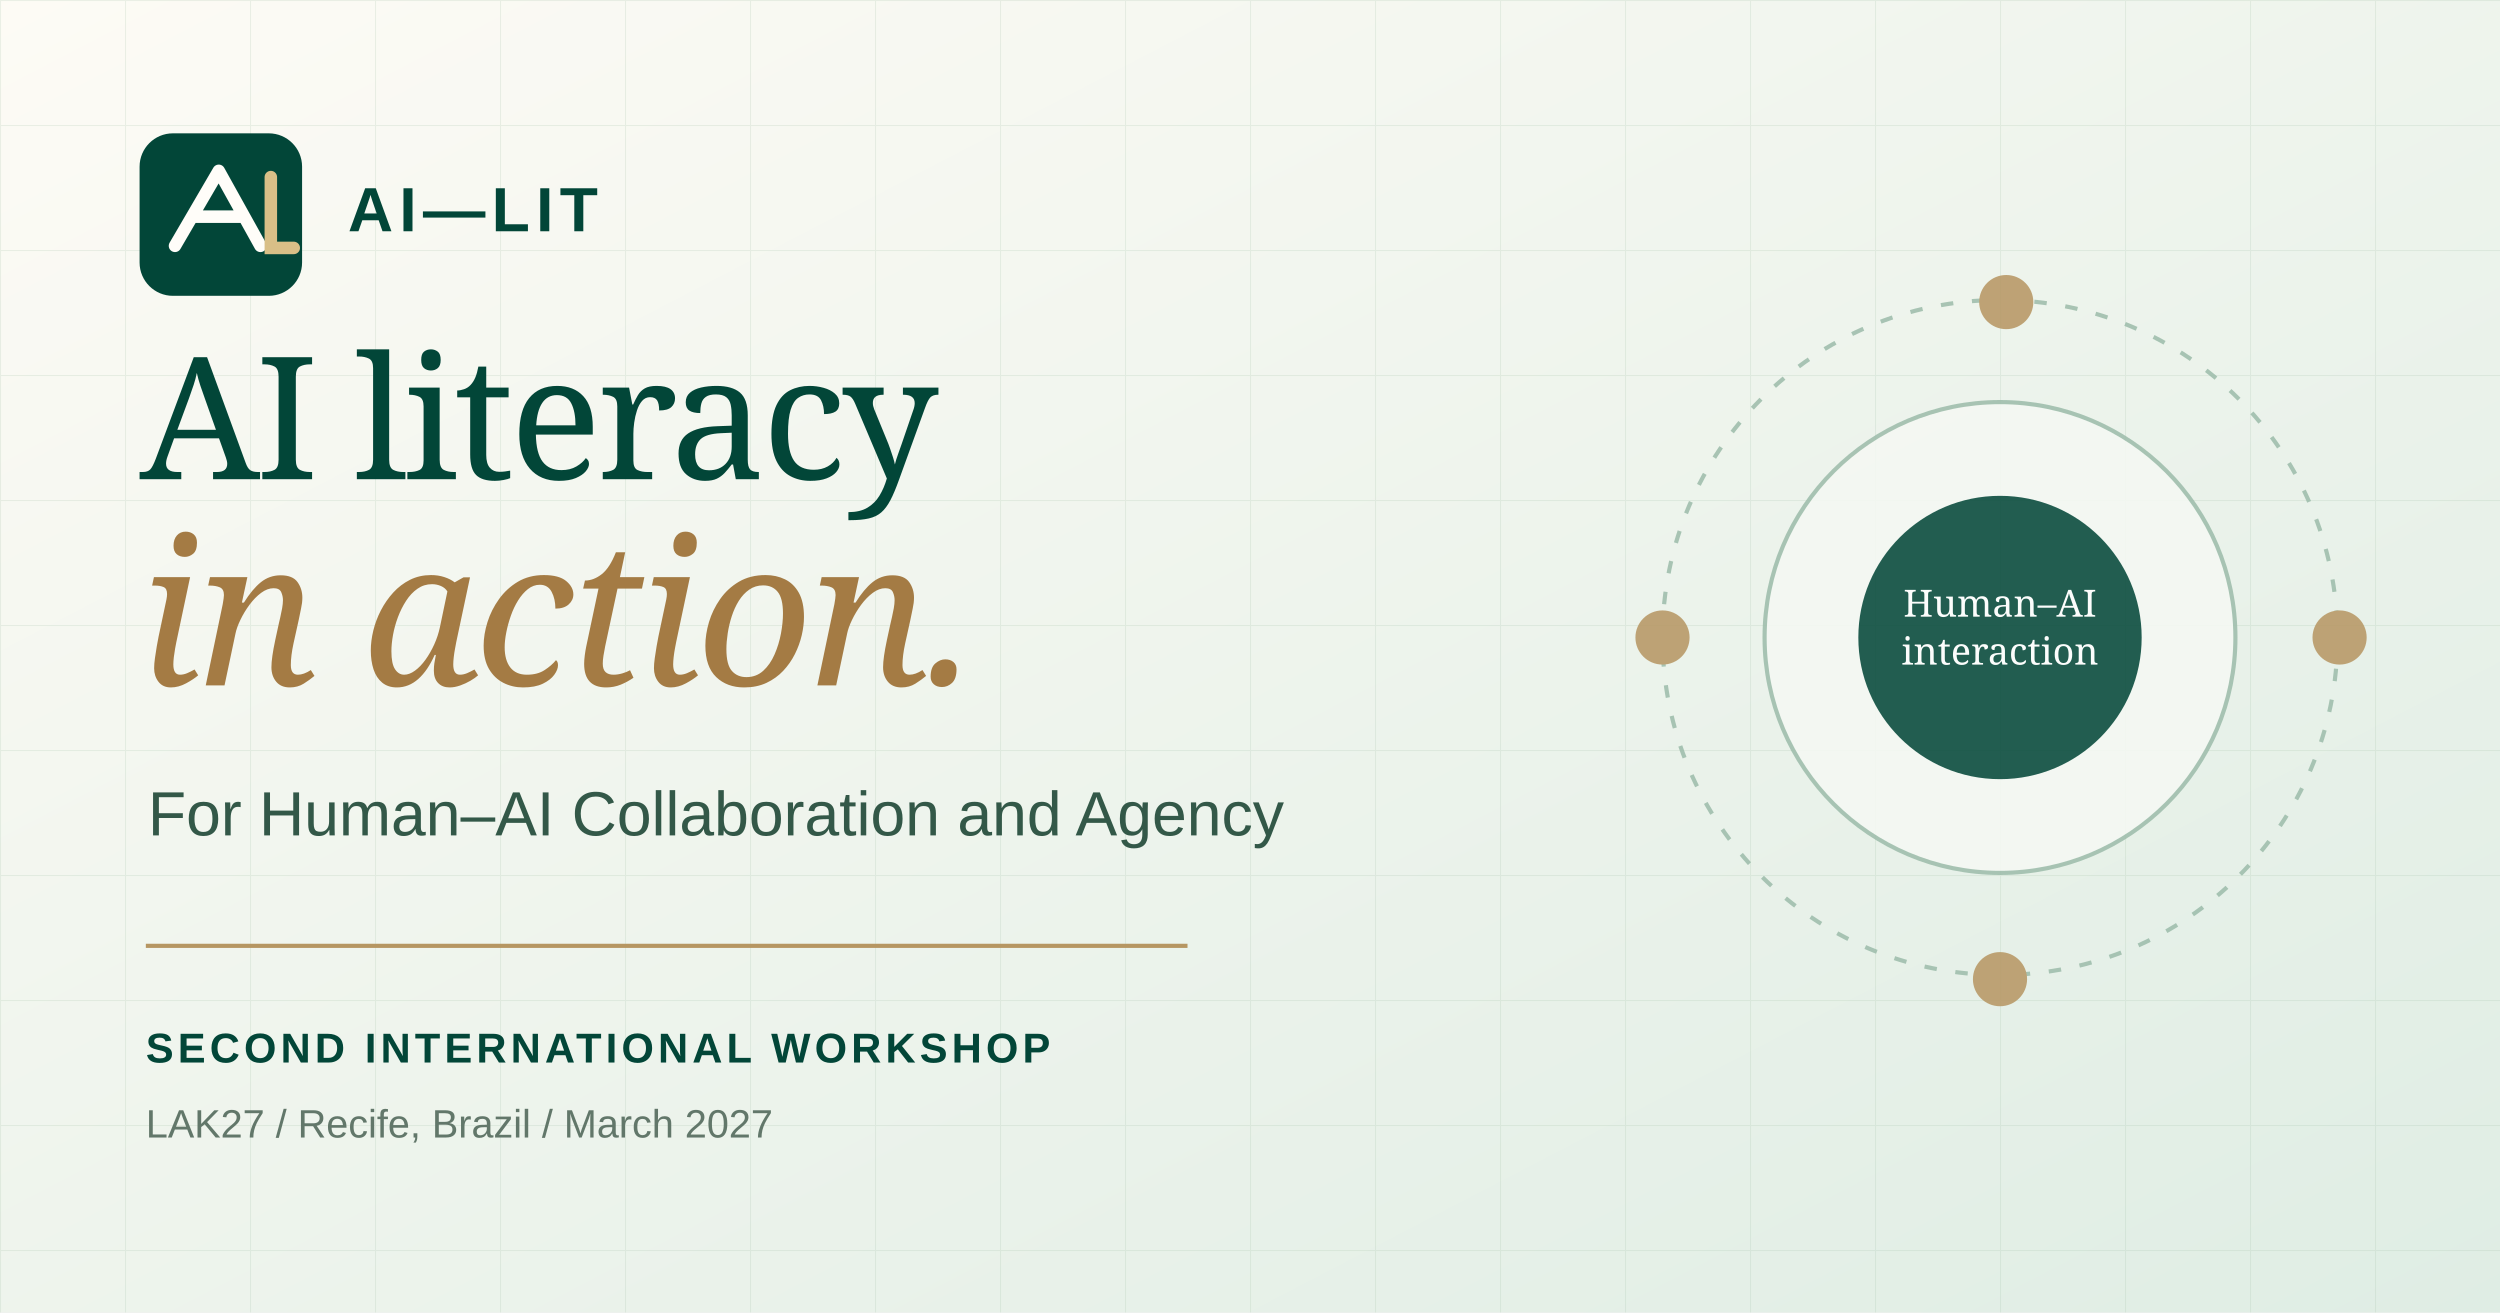
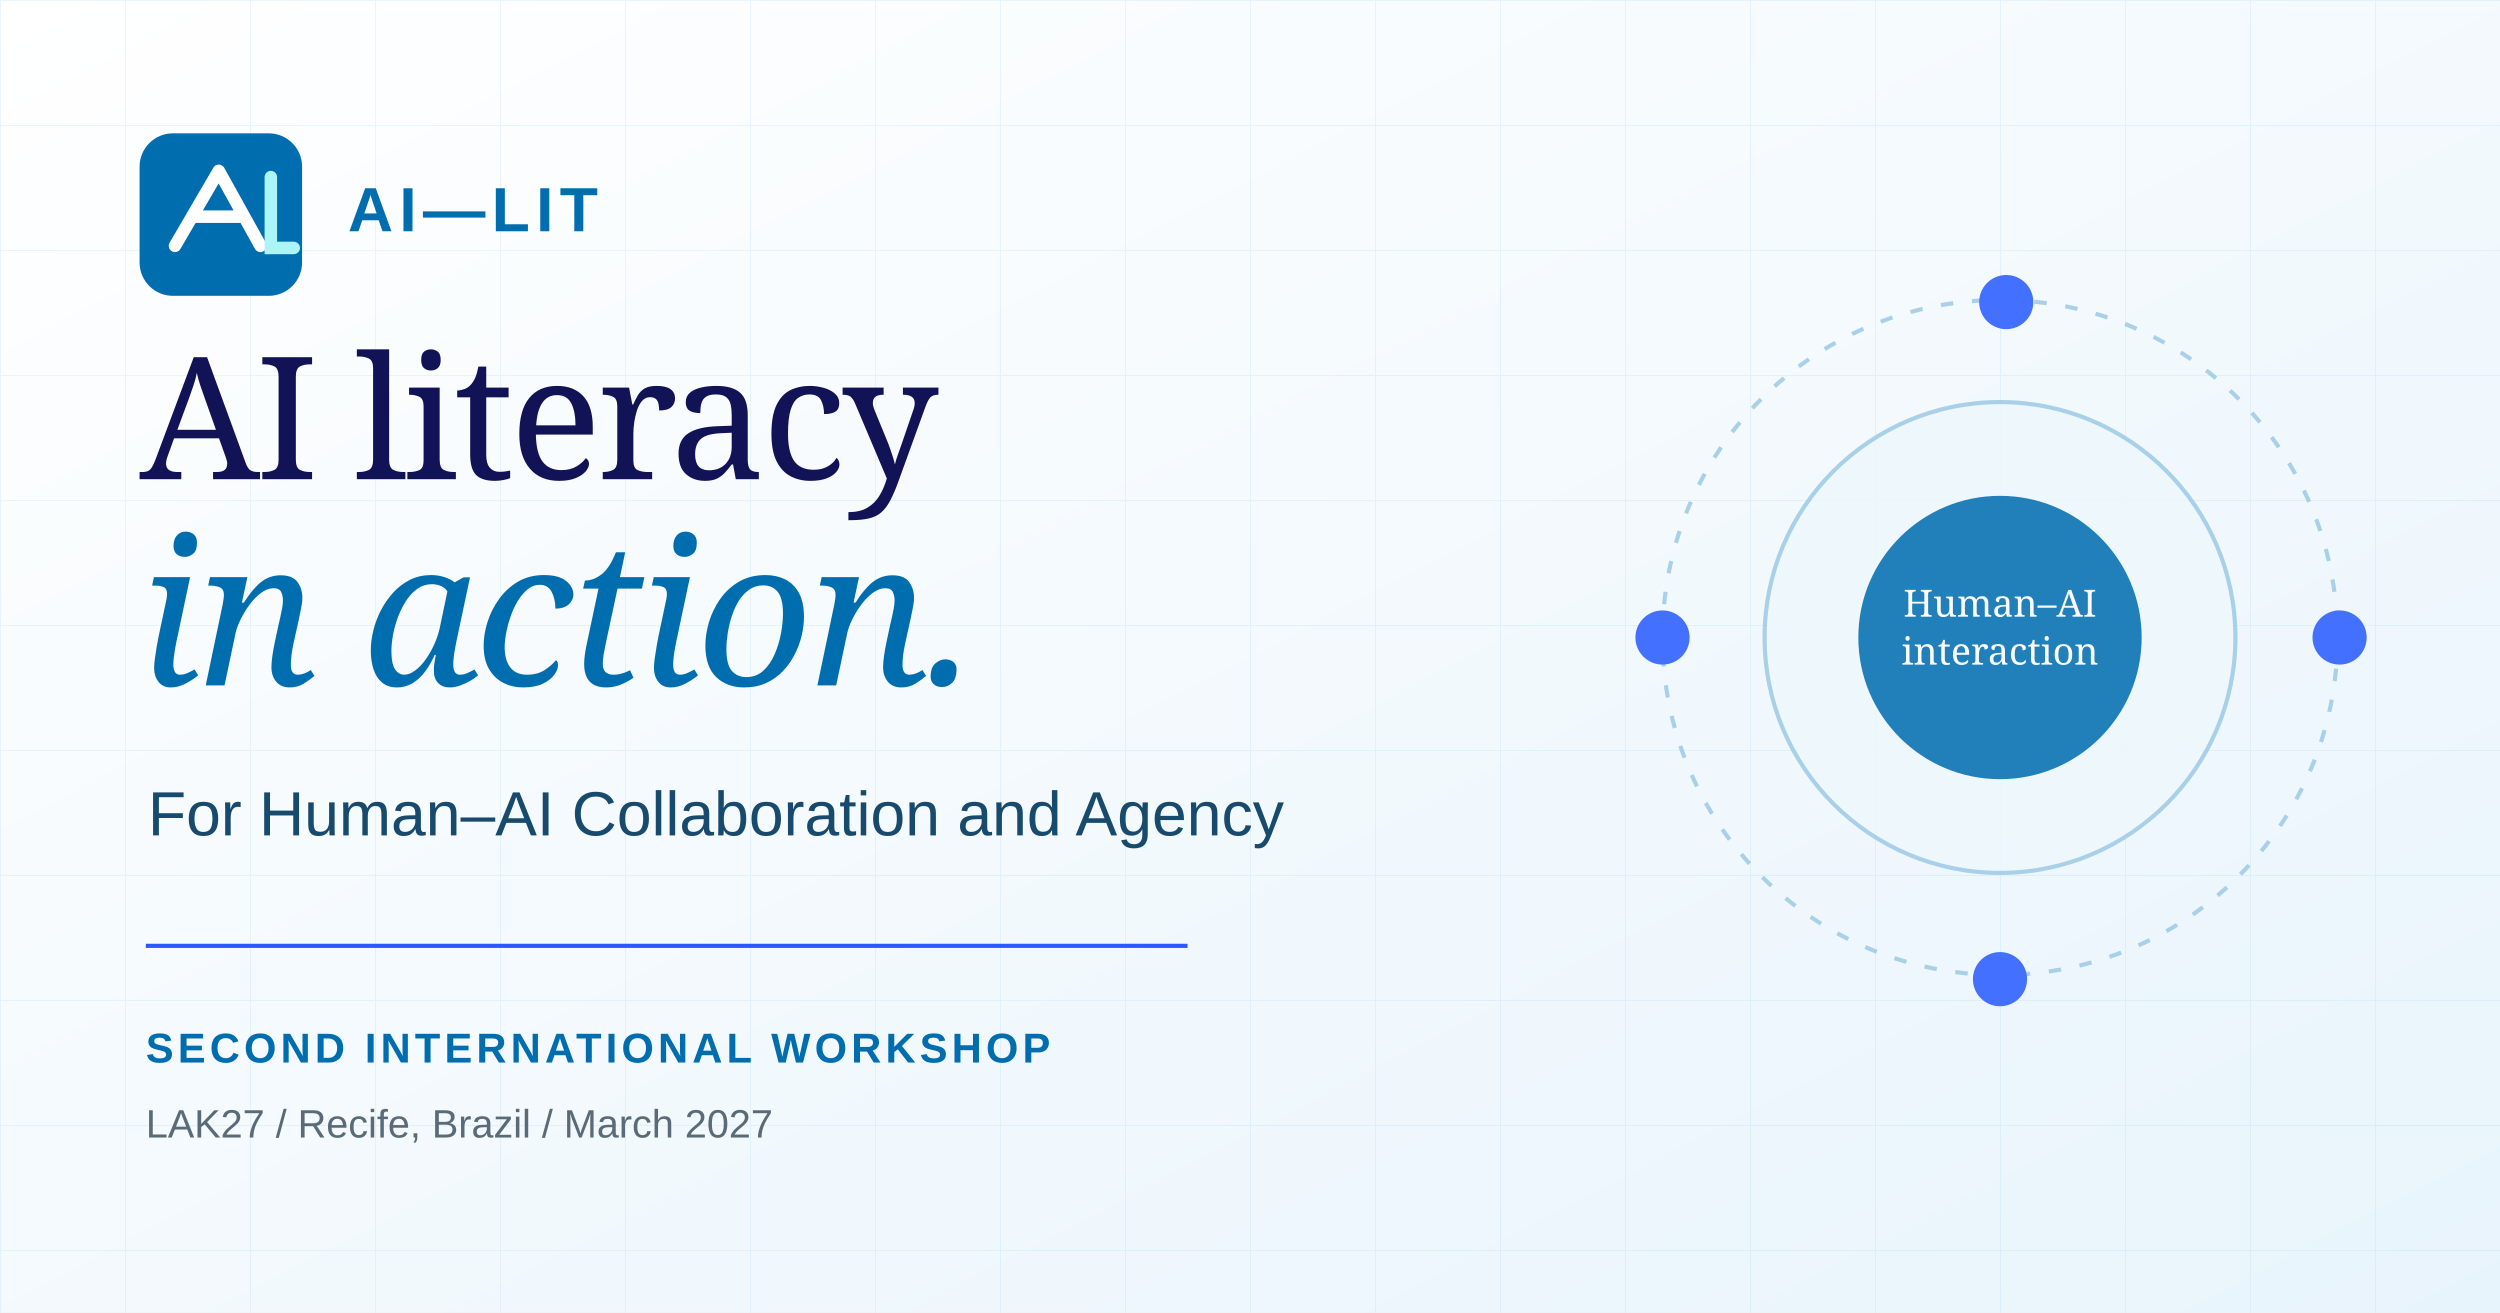
<svg xmlns="http://www.w3.org/2000/svg" width="1200" height="630" viewBox="0 0 1200 630" role="img" aria-labelledby="t d">
  <defs>
    <linearGradient id="bg" x1="0" y1="0" x2="1" y2="1">
-       <stop stop-color="#FDFBF5" />
-       <stop offset="1" stop-color="#DFEDE4" />
+       <stop stop-color="#FFFFFF" />
+       <stop offset="1" stop-color="#E8F4FC" />
    </linearGradient>
    <pattern id="mesh" width="60" height="60" patternUnits="userSpaceOnUse">
-       <path d="M60 0H0V60" fill="none" stroke="#99B8A2" stroke-opacity=".19" />
+       <path d="M60 0H0V60" fill="none" stroke="#99CAE8" stroke-opacity=".19" />
    </pattern>
  </defs>
  <rect width="1200" height="630" fill="url(#bg)" />
  <rect width="1200" height="630" fill="url(#mesh)" />
-   <rect x="67" y="64" width="78" height="78" rx="16" fill="#024638" />
-   <path d="M84 118L105 82L125 118M93 104H116" stroke="#FFFDF9" stroke-width="6" fill="none" stroke-linecap="round" stroke-linejoin="round" />
-   <path d="M130 85V119H141" stroke="#D9BF87" stroke-width="6" fill="none" stroke-linecap="round" />
-   <text x="167" y="111" font-family="Arial,sans-serif" font-weight="700" font-size="30" letter-spacing="3" fill="#024638">AI—LIT</text>
-   <text x="67" y="230" font-family="Georgia,serif" font-size="82" letter-spacing="-2" fill="#024638">AI literacy</text>
-   <text x="67" y="329" font-family="Georgia,serif" font-style="italic" font-size="97" letter-spacing="-2" fill="#A47B44">in action.</text>
-   <text x="71" y="401" font-family="Arial,sans-serif" font-size="30" fill="#335848">For Human–AI Collaboration and Agency</text>
-   <rect x="70" y="453" width="500" height="2" fill="#B69662" />
-   <text x="70" y="510" font-family="Arial,sans-serif" font-weight="700" letter-spacing="2" font-size="20" fill="#024638">SECOND INTERNATIONAL WORKSHOP</text>
-   <text x="70" y="546" font-family="Arial,sans-serif" font-size="19" fill="#62776A">LAK27   /   Recife, Brazil   /   March 2027</text>
+   <rect x="67" y="64" width="78" height="78" rx="16" fill="#006DAE" />
+   <path d="M84 118L105 82L125 118M93 104H116" stroke="#FFFFFF" stroke-width="6" fill="none" stroke-linecap="round" stroke-linejoin="round" />
+   <path d="M130 85V119H141" stroke="#ABF5F9" stroke-width="6" fill="none" stroke-linecap="round" />
+   <text x="167" y="111" font-family="Arial,sans-serif" font-weight="700" font-size="30" letter-spacing="3" fill="#006DAE">AI—LIT</text>
+   <text x="67" y="230" font-family="Georgia,serif" font-size="82" letter-spacing="-2" fill="#121256">AI literacy</text>
+   <text x="67" y="329" font-family="Georgia,serif" font-style="italic" font-size="97" letter-spacing="-2" fill="#006DAE">in action.</text>
+   <text x="71" y="401" font-family="Arial,sans-serif" font-size="30" fill="#184A6D">For Human–AI Collaboration and Agency</text>
+   <rect x="70" y="453" width="500" height="2" fill="#285AFF" />
+   <text x="70" y="510" font-family="Arial,sans-serif" font-weight="700" letter-spacing="2" font-size="20" fill="#006DAE">SECOND INTERNATIONAL WORKSHOP</text>
+   <text x="70" y="546" font-family="Arial,sans-serif" font-size="19" fill="#5A6B77">LAK27   /   Recife, Brazil   /   March 2027</text>
  <g opacity=".86">
-     <circle cx="960" cy="306" r="162" fill="none" stroke="#9CBCAA" stroke-width="2" stroke-dasharray="6 9" />
-     <circle cx="960" cy="306" r="113" fill="#F4F8F3" stroke="#9CBCAA" stroke-width="2" />
-     <circle cx="960" cy="306" r="68" fill="#024638" />
+     <circle cx="960" cy="306" r="162" fill="none" stroke="#9DCAE4" stroke-width="2" stroke-dasharray="6 9" />
+     <circle cx="960" cy="306" r="113" fill="#EDF7FC" stroke="#9DCAE4" stroke-width="2" />
+     <circle cx="960" cy="306" r="68" fill="#006DAE" />
    <text x="960" y="296" text-anchor="middle" font-family="Georgia,serif" font-size="18" fill="#FFFFFF">Human–AI</text>
    <text x="960" y="319" text-anchor="middle" font-family="Georgia,serif" font-size="18" fill="#FFFFFF">interaction</text>
-     <g fill="#B69662">
+     <g fill="#285AFF">
      <circle cx="963" cy="145" r="13" />
      <circle cx="1123" cy="306" r="13" />
      <circle cx="960" cy="470" r="13" />
      <circle cx="798" cy="306" r="13" />
    </g>
  </g>
</svg>
